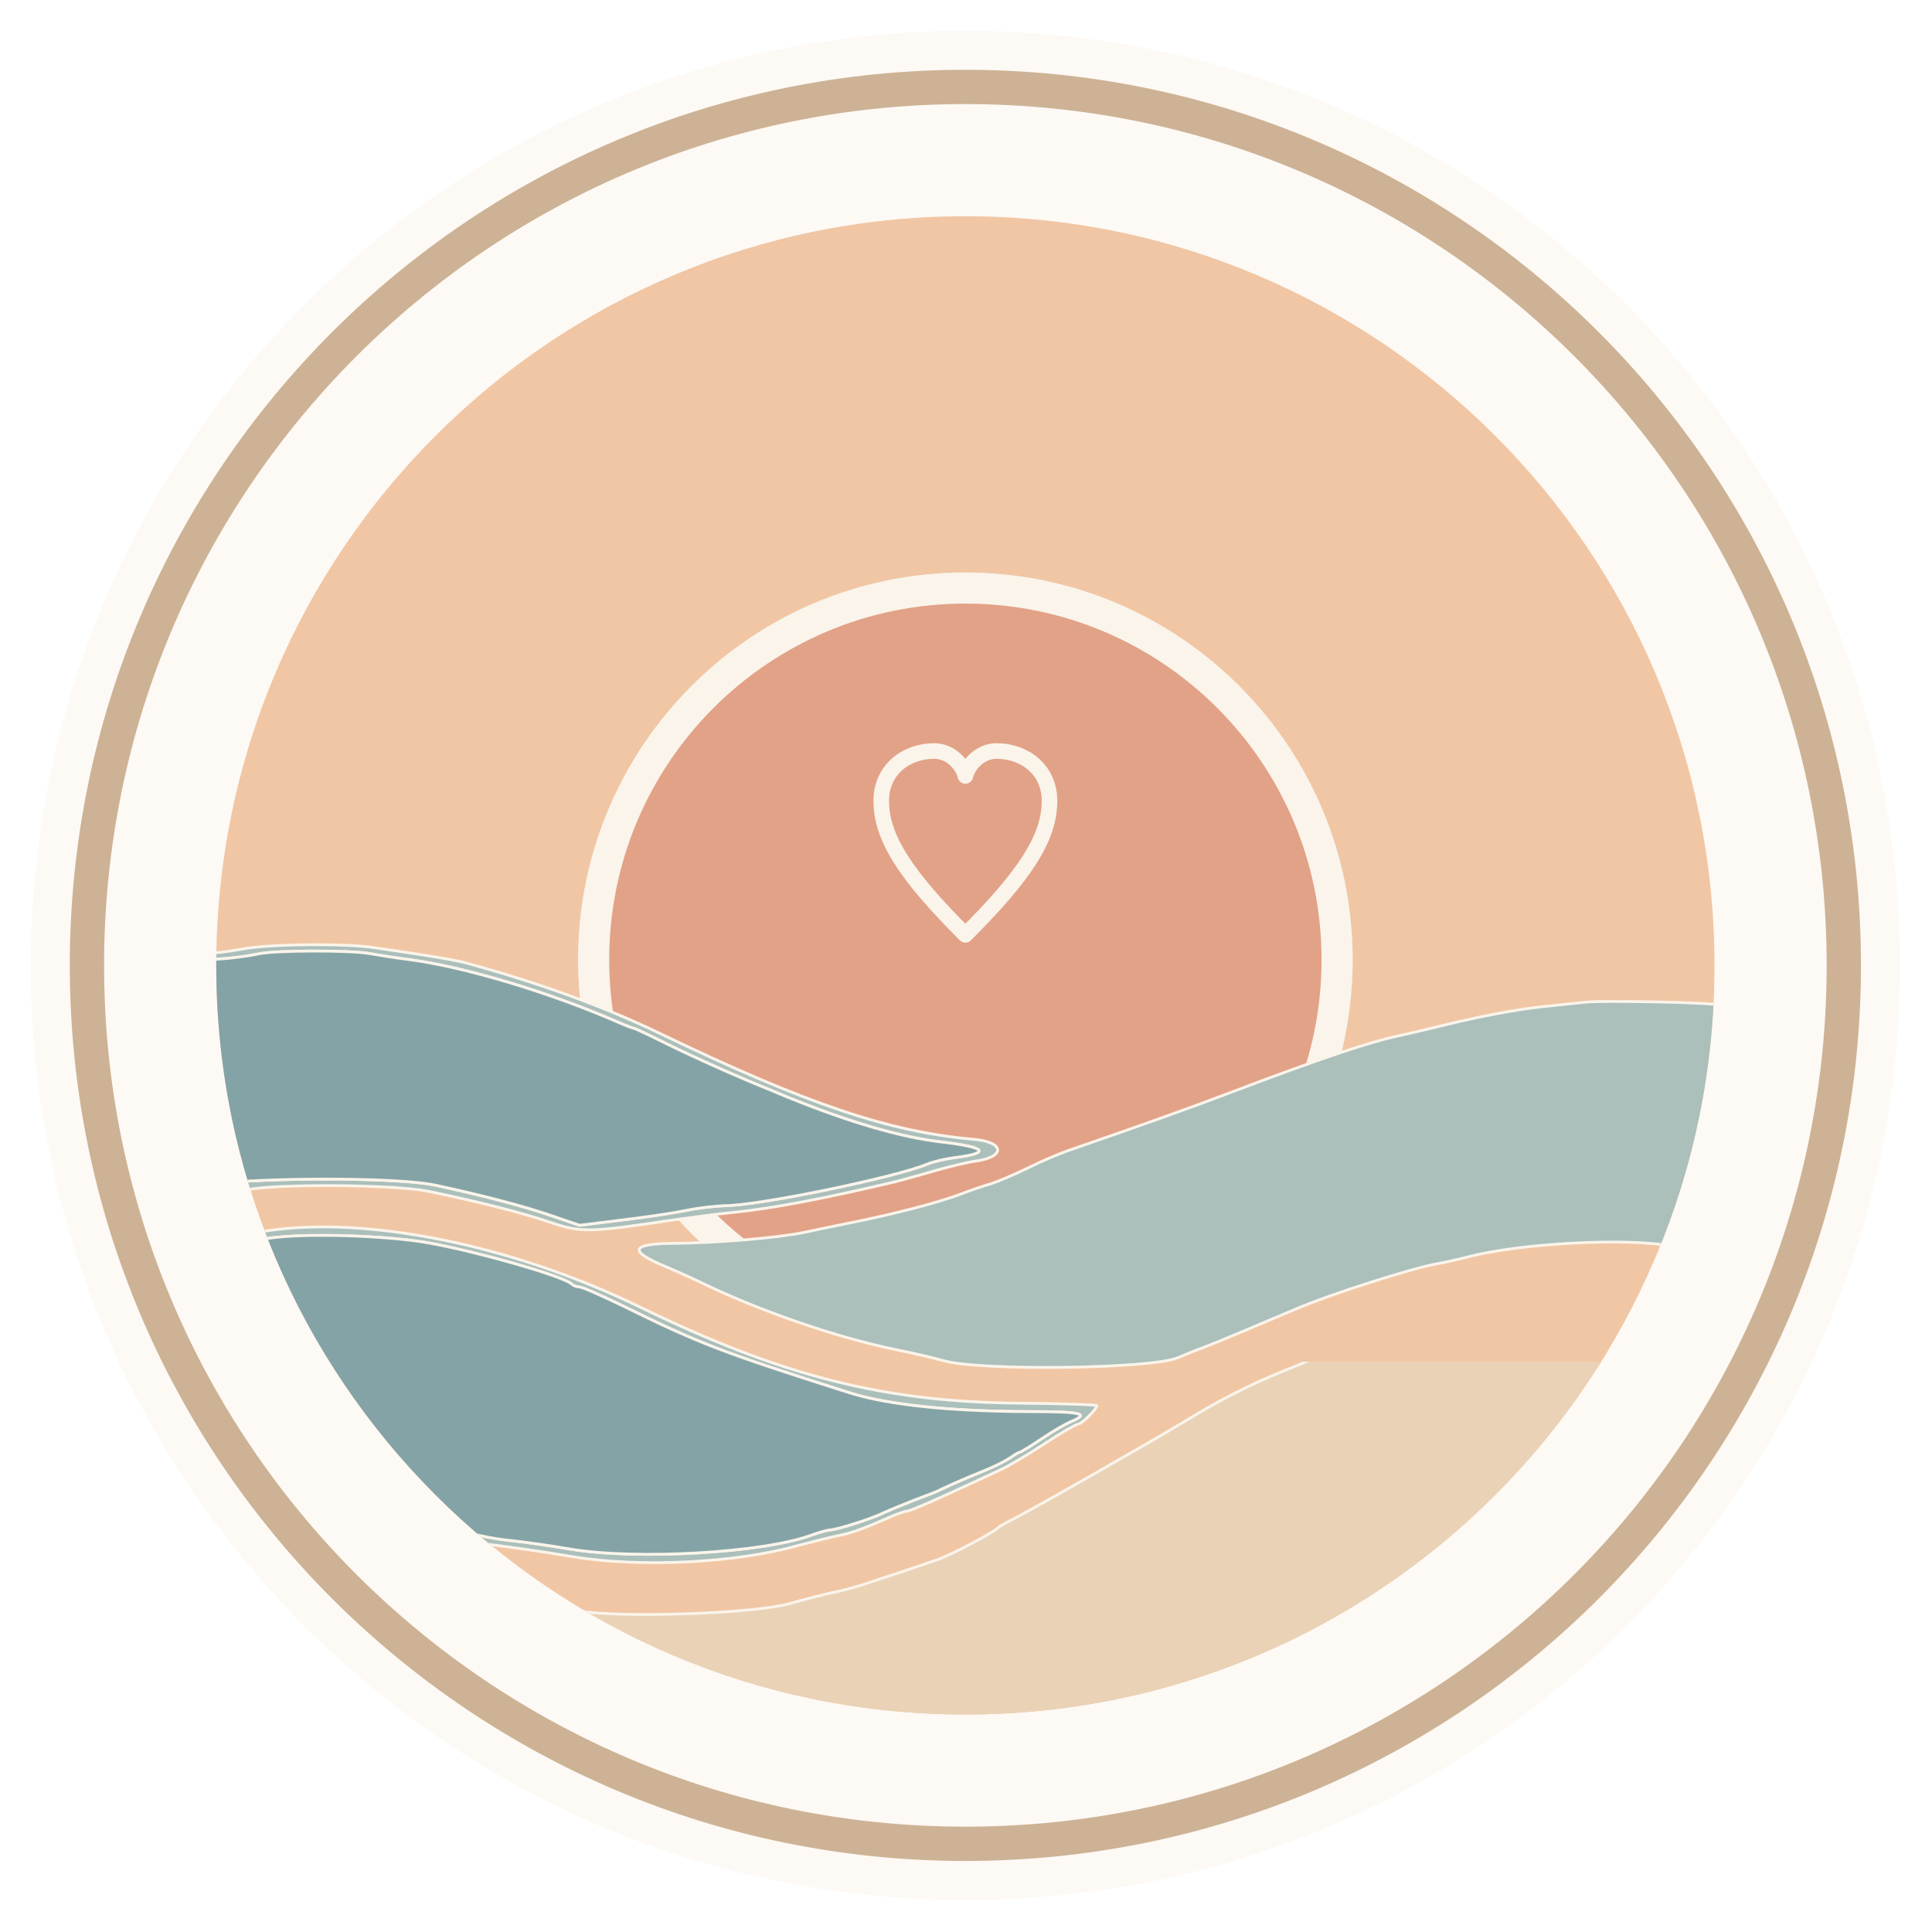
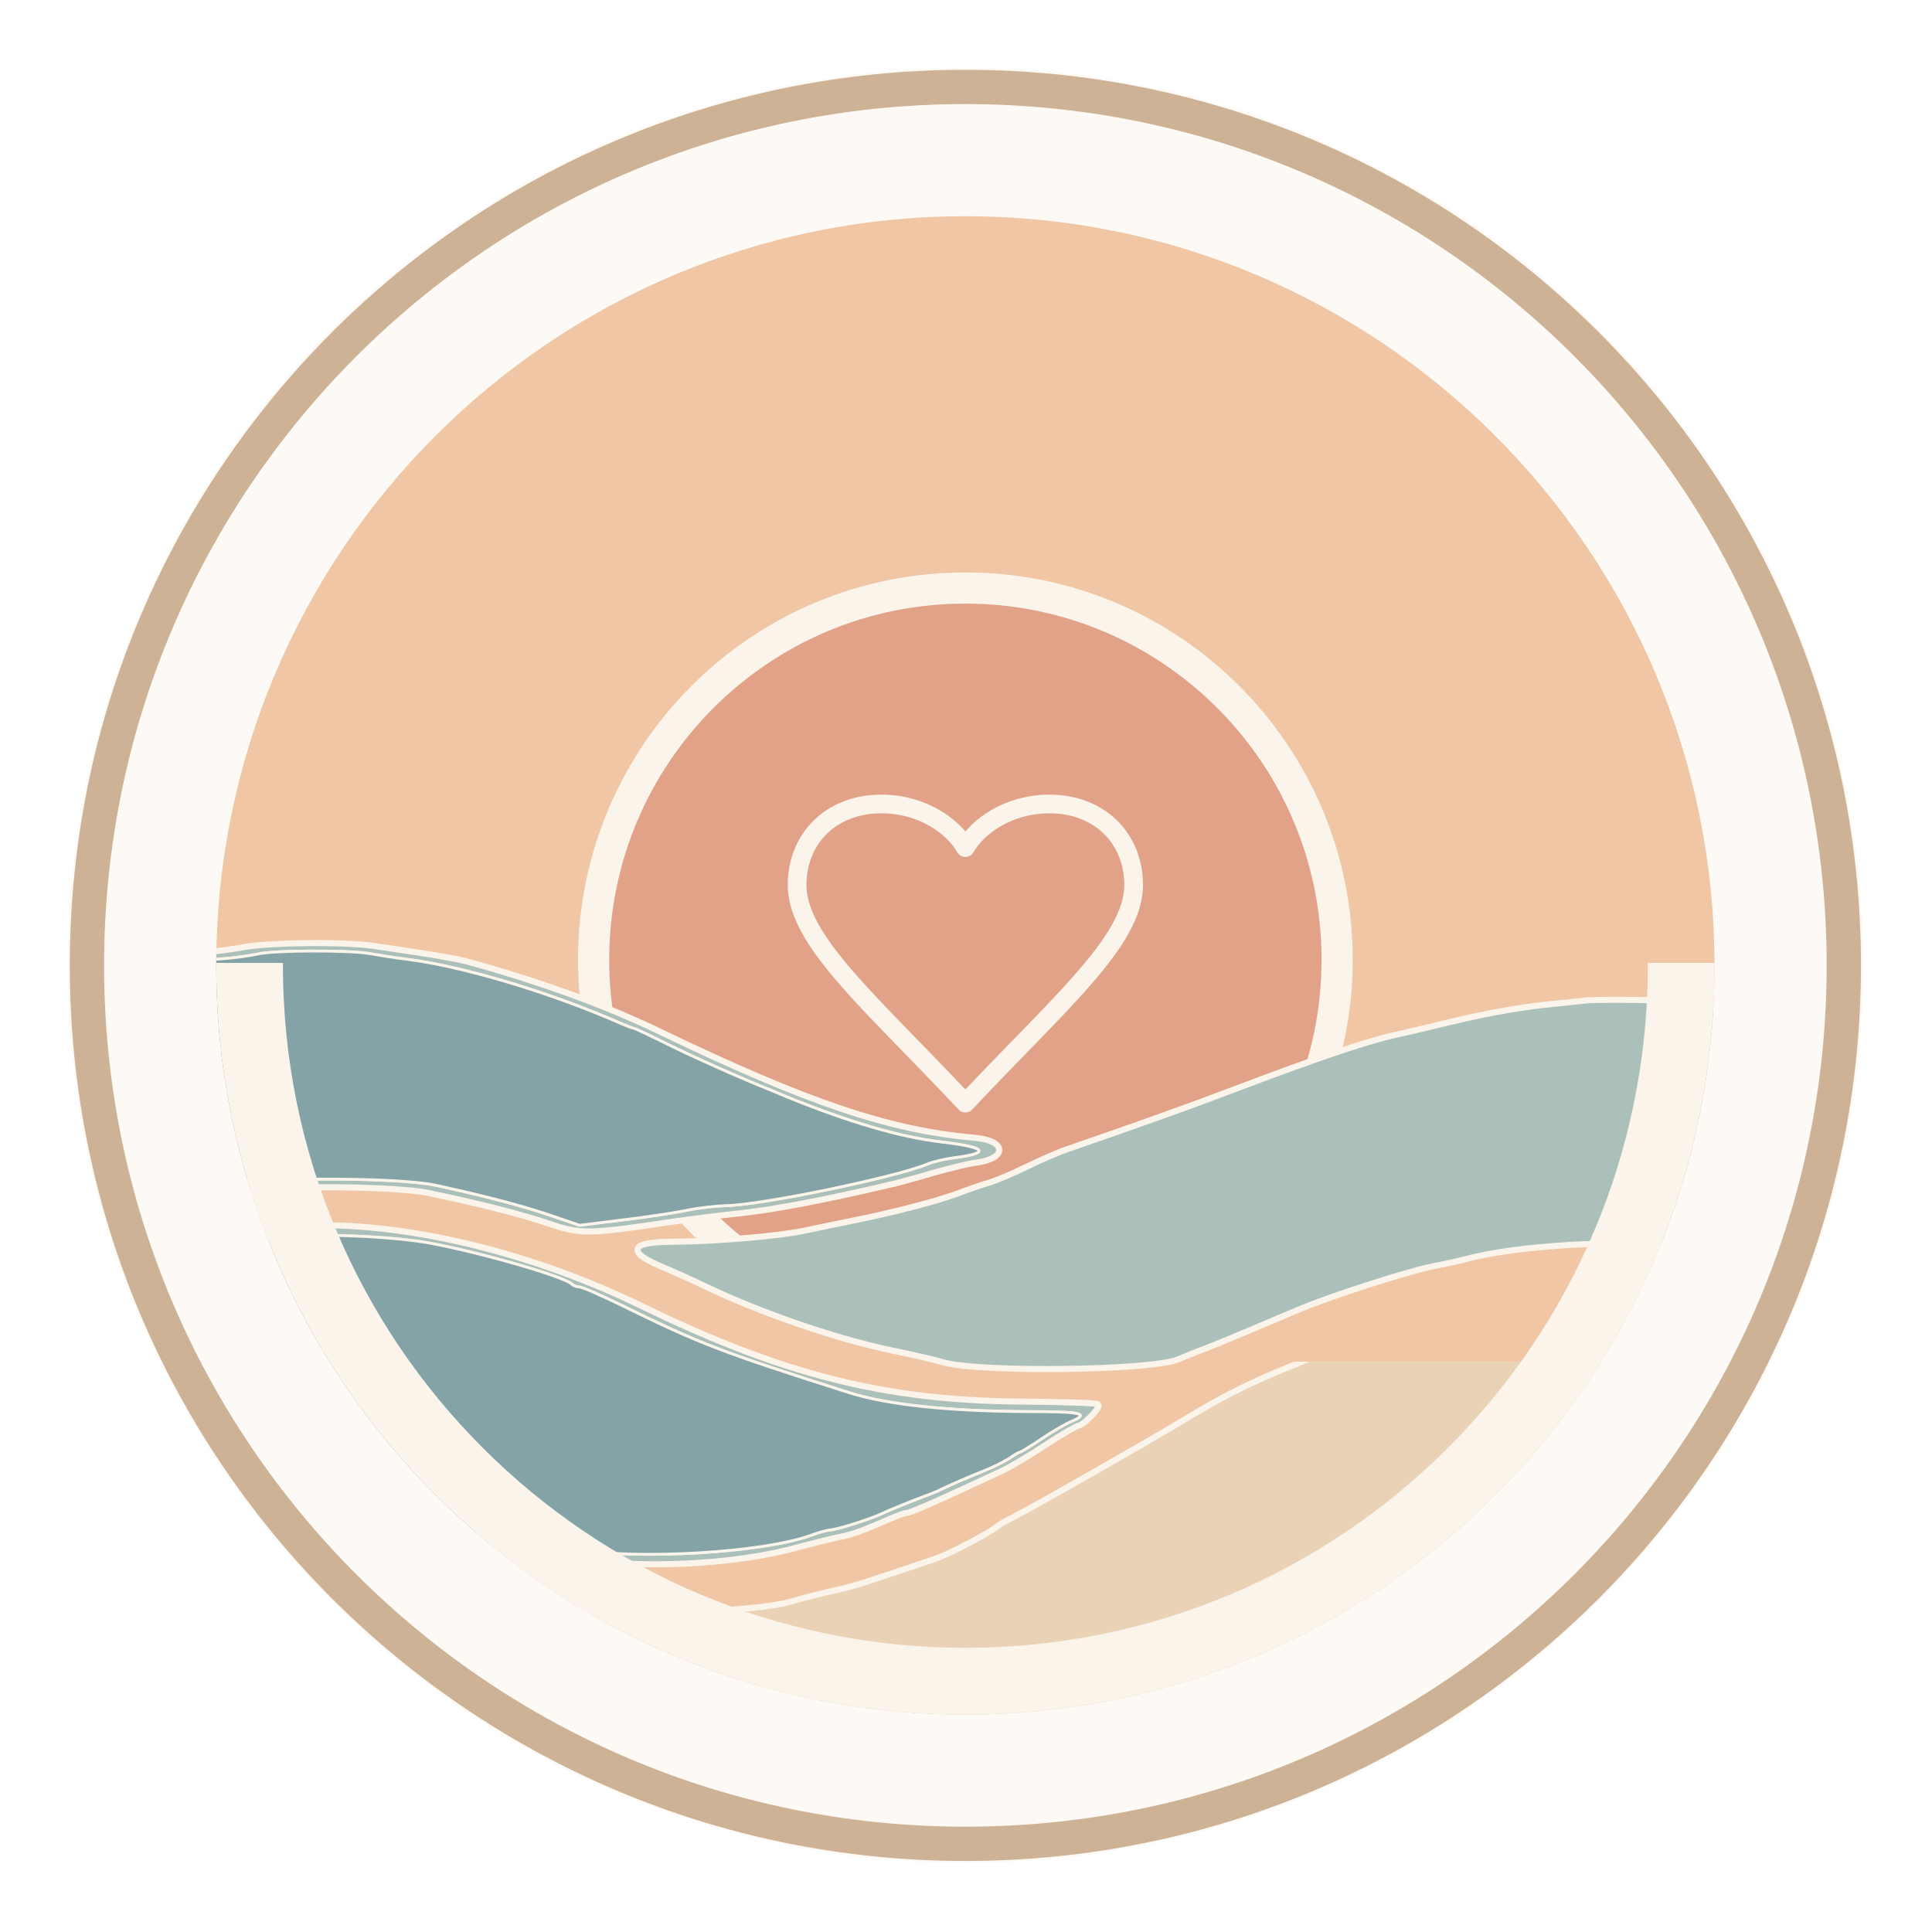
<svg xmlns="http://www.w3.org/2000/svg" viewBox="48 -8 620 620">
  <defs>
    <clipPath id="c">
      <circle cx="357.8" cy="301.8" r="240.4" />
    </clipPath>
    <clipPath id="baixo">
      <rect x="0" y="429" width="660" height="320" />
    </clipPath>
+     <clipPath id="metade">
+       <rect x="0" y="301" width="720" height="340" />
+     </clipPath>
  </defs>
-   <circle cx="357.8" cy="301.8" r="299.9" fill="#FDF9F4" />
+   <circle cx="357.8" cy="301.8" r="288.0" fill="#FDF9F4" />
  <g clip-path="url(#c)">
    <circle cx="357.8" cy="301.8" r="240.4" fill="#F0C6A4" />
    <circle cx="357.8" cy="300.004" r="119.3" fill="#E2A287" stroke="#FAF4EB" stroke-width="10" />
-     <path fill="none" stroke="#FAF4EB" stroke-width="5" stroke-linecap="round" stroke-linejoin="round" d="M357.8 292.004 C 338.8 273.004, 330.8 261.004, 330.8 249.004 C 330.8 239.004, 338.8 233.004, 347.8 233.004 C 352.8 233.004, 356.8 237.004, 357.8 241.004 C 358.8 237.004, 362.8 233.004, 367.8 233.004 C 376.8 233.004, 384.8 239.004, 384.8 249.004 C 384.8 261.004, 376.8 273.004, 357.8 292.004 Z" />
+     <path fill="none" stroke="#FAF4EB" stroke-width="6" stroke-linecap="round" stroke-linejoin="round" d="M357.8 346.0 C 327.8 314.0, 303.8 294.0, 303.8 276.0 C 303.8 261.0, 314.8 250.0, 330.8 250.0 C 343.8 250.0, 353.8 257.0, 357.8 264.0 C 361.8 257.0, 371.8 250.0, 384.8 250.0 C 400.8 250.0, 411.8 261.0, 411.8 276.0 C 411.8 294.0, 387.8 314.0, 357.8 346.0 Z" />
+     <g clip-path="url(#baixo)">
+       <g transform="translate(0,600) scale(0.1,-0.1)" fill="#FAF4EB" stroke="#FAF4EB" stroke-width="30" stroke-linejoin="round">
+         <path d="M3290 5748 c-1402 -153 -2515 -1328 -2557 -2702 -14 -487 54 -818 265 -1271 326 -704 1004 -1285 1732 -1486 340 -93 393 -102 776 -124 324 -20 905 84 1194 212 309 137 581 304 780 477 58 51 116 101 129 112 77 63 391 439 391 468 0 26 -38 5 -49 -26 -34 -96 -424 -509 -460 -486 -11 7 -24 8 -28 4 -4 -5 -2 -11 5 -13 24 -9 11 -22 -17 -17 -35 7 -50 -12 -25 -31 17 -13 15 -13 -18 -8 -31 5 -38 3 -38 -11 0 -9 8 -16 17 -16 14 0 15 -2 4 -12 -11 -10 -14 -10 -18 0 -3 6 -13 12 -24 12 -10 0 -19 5 -19 10 0 6 4 10 9 10 4 0 21 11 37 25 16 14 36 31 44 38 8 7 27 23 43 36 27 22 30 23 39 8 5 -10 14 -14 20 -11 7 5 5 11 -6 20 -16 11 -9 22 76 107 192 194 408 470 408 522 0 30 -18 14 -55 -49 -103 -176 -382 -489 -575 -643 -101 -81 -350 -253 -366 -253 -4 0 -15 -6 -23 -14 -22 -19 -145 -83 -216 -112 -33 -14 -69 -29 -80 -34 -106 -48 -307 -111 -470 -148 -643 -145 -1262 -67 -1900 239 -87 43 -120 62 -235 138 -339 227 -588 475 -803 801 -70 106 -157 258 -194 339 -19 42 -43 95 -54 118 -100 219 -199 689 -199 939 1 792 418 1627 1060 2120 366 280 672 420 1195 544 246 59 641 73 880 32 262 -46 328 -61 466 -106 625 -205 1219 -668 1523 -1188 26 -45 46 -61 46 -37 0 16 -91 146 -194 279 -660 849 -1763 1268 -2736 1039 -486 -115 -838 -275 -1170 -533 -136 -105 -334 -291 -413 -386 -34 -41 -72 -86 -84 -100 -28 -33 -158 -226 -215 -320 -294 -487 -436 -1133 -359 -1627 56 -359 171 -700 316 -938 13 -22 28 -50 34 -62 31 -68 210 -306 338 -450 44 -51 87 -99 95 -108 30 -35 278 -245 338 -286 36 -24 67 -46 70 -49 3 -3 56 -39 118 -80 61 -41 112 -78 112 -82 0 -4 9 -8 21 -8 11 0 33 -6 47 -14 40 -21 108 -51 186 -81 38 -15 77 -31 85 -35 37 -18 164 -60 331 -109 80 -23 198 -48 265 -56 28 -4 85 -13 129 -21 90 -16 389 -19 481 -4 33 5 118 14 188 20 70 6 140 15 154 21 31 12 130 16 140 5 11 -11 -19 -26 -53 -26 -17 0 -48 -7 -68 -15 -195 -82 -850 -76 -1236 11 -36 8 -92 21 -125 28 -33 7 -78 19 -100 26 -111 35 -134 44 -180 65 -27 13 -76 35 -107 50 -32 14 -58 30 -58 35 0 6 -10 10 -22 11 -13 0 -45 14 -73 30 -27 16 -57 31 -65 35 -324 124 -776 549 -1031 970 -162 266 -318 663 -365 924 -49 280 -56 695 -15 903 43 216 57 276 87 382 70 241 243 612 363 775 510 693 1178 1102 1981 1212 266 36 896 19 971 -27 4 -3 38 -12 76 -20 626 -132 1341 -616 1680 -1137 24 -38 48 -68 53 -68 85 0 -452 575 -700 751 -394 279 -739 428 -1175 508 -215 40 -601 53 -825 29z m1446 -5309 c8 -13 -13 -29 -40 -29 -11 0 -27 -6 -35 -14 -21 -19 -70 -26 -101 -14 -30 11 -5 38 36 38 12 0 27 7 34 15 15 18 95 21 106 4z M3255 5310 c-681 -103 -1230 -417 -1656 -950 -181 -226 -396 -665 -458 -937 -54 -235 -49 -279 31 -250 123 44 634 9 883 -60 171 -48 172 -48 186 53 31 217 157 505 297 679 632 779 1803 665 2250 -220 98 -194 162 -434 162 -609 0 -116 -38 -113 340 -24 87 20 120 22 403 22 229 1 307 4 307 13 0 8 -61 12 -227 15 -368 5 -463 -5 -744 -82 -20 -6 -41 -10 -46 -10 -6 0 -13 50 -16 114 -21 392 -234 804 -526 1019 -212 157 -339 231 -438 256 -24 6 -60 15 -81 21 -21 5 -96 15 -165 21 -649 58 -1184 -277 -1459 -911 -25 -57 -78 -265 -78 -306 0 -66 -16 -71 -115 -40 -263 84 -582 114 -849 81 -137 -17 -138 -17 -130 38 63 425 286 876 626 1272 381 442 1092 766 1741 792 933 37 1834 -454 2285 -1245 93 -162 148 -283 172 -375 26 -103 50 -135 50 -67 0 17 -4 30 -9 30 -5 0 -21 35 -34 79 -57 178 -239 495 -386 671 -360 430 -840 729 -1371 854 -63 15 -133 32 -155 38 -136 35 -604 46 -790 18z M3475 4229 c-128 -20 -180 -32 -261 -60 -442 -152 -780 -567 -845 -1037 -16 -111 -15 -112 103 -162 114 -48 167 -71 278 -123 399 -186 450 -206 648 -257 294 -76 546 -45 960 116 128 50 295 107 362 124 90 23 90 23 90 173 0 374 -152 690 -461 957 -215 185 -618 309 -874 269z m363 -45 c354 -79 584 -248 807 -594 91 -140 159 -410 153 -613 -4 -120 12 -105 -183 -165 -71 -23 -152 -49 -180 -60 -650 -253 -929 -248 -1505 30 -146 71 -356 164 -455 203 -100 40 -99 37 -92 125 42 522 498 1009 1022 1090 38 6 72 14 75 17 12 13 252 -9 358 -33z M3335 3638 c-42 -15 -73 -45 -101 -100 -64 -126 2 -276 212 -480 42 -40 92 -94 112 -120 42 -56 65 -60 91 -17 11 18 70 86 133 152 140 149 161 175 195 245 126 257 -142 437 -323 217 -43 -53 -54 -55 -77 -15 -59 99 -158 147 -242 118z m147 -39 c27 -17 62 -52 80 -80 39 -60 56 -61 96 -5 101 144 276 141 326 -5 41 -121 -4 -209 -230 -450 -60 -64 -117 -127 -126 -140 l-17 -24 -42 50 c-23 28 -76 84 -118 125 -145 144 -186 205 -216 315 -47 173 105 305 247 214z M3353 3561 c-126 -78 -82 -221 145 -473 98 -108 117 -117 154 -65 12 17 68 79 123 137 181 191 221 345 104 406 -71 36 -239 -69 -239 -151 0 -27 -31 -48 -38 -27 -36 109 -185 212 -249 173z m550 -32 c66 -72 19 -198 -132 -354 -48 -49 -102 -109 -120 -132 -42 -55 -37 -57 -133 43 -197 205 -256 334 -195 425 59 87 183 34 257 -111 28 -55 60 -53 72 3 25 123 181 201 251 126z M5410 1895 c-25 -8 -69 -15 -99 -15 -29 0 -70 -4 -90 -9 -20 -5 -70 -15 -111 -22 -71 -12 -338 -94 -405 -124 -16 -8 -59 -26 -95 -40 -127 -52 -209 -94 -331 -168 -95 -58 -507 -293 -554 -315 -16 -8 -37 -20 -45 -27 -23 -19 -147 -84 -188 -99 -37 -13 -159 -54 -242 -81 -25 -8 -65 -19 -90 -24 -25 -5 -90 -21 -145 -37 -116 -32 -531 -47 -677 -24 -81 12 -103 4 -74 -29 37 -41 399 -203 551 -246 33 -9 80 -23 105 -31 750 -226 1678 -36 2294 470 166 137 341 319 426 443 8 11 36 51 62 87 79 110 160 254 156 279 -4 28 -365 38 -448 12z" />
+       </g>
+     </g>
+     <g>
+       <g transform="translate(0,600) scale(0.1,-0.1)" fill="#FAF4EB" stroke="#FAF4EB" stroke-width="30" stroke-linejoin="round">
+         <path d="M1255 3034 c-38 -7 -86 -13 -106 -13 -68 -2 -73 -12 -71 -157 4 -200 44 -466 86 -574 13 -33 44 -42 104 -29 96 21 478 18 587 -4 158 -33 295 -67 389 -99 101 -34 124 -34 396 7 58 8 148 20 200 25 125 13 286 44 515 98 22 6 78 21 125 35 47 13 106 28 132 31 97 14 91 62 -9 70 -270 24 -532 112 -1002 338 -179 87 -395 165 -626 228 -22 6 -83 17 -135 25 -52 8 -124 19 -160 24 -90 14 -340 12 -425 -5z m410 -14 c28 -5 84 -14 125 -19 178 -23 453 -105 677 -203 23 -10 44 -18 47 -18 3 0 52 -23 108 -51 85 -42 237 -110 333 -148 11 -5 34 -14 50 -21 199 -81 366 -130 498 -145 143 -17 158 -35 40 -50 -30 -4 -70 -13 -88 -21 -101 -42 -536 -132 -646 -133 -31 -1 -87 -7 -125 -15 -38 -8 -131 -22 -207 -31 l-137 -17 -88 30 c-87 30 -210 63 -372 98 -88 20 -372 26 -600 14 l-95 -5 -26 101 c-32 123 -59 351 -59 496 0 123 -9 113 105 122 33 3 78 9 100 14 52 13 296 13 360 2z M5570 2864 c-19 -2 -80 -8 -135 -14 -95 -10 -219 -34 -350 -67 -33 -8 -89 -21 -125 -29 -88 -19 -249 -73 -531 -180 -150 -57 -289 -106 -517 -185 -30 -10 -91 -36 -135 -58 -45 -22 -98 -44 -117 -50 -19 -5 -66 -21 -105 -36 -74 -27 -207 -61 -340 -88 -44 -9 -114 -23 -155 -32 -87 -18 -285 -34 -415 -35 -142 -1 -151 -24 -28 -75 38 -16 95 -42 128 -58 182 -87 424 -170 605 -207 58 -12 129 -28 159 -37 119 -33 668 -26 751 10 19 8 55 23 80 32 45 17 164 67 298 124 112 48 378 133 457 146 22 4 63 13 90 20 168 45 511 64 663 36 83 -15 105 -5 117 49 3 16 13 34 21 41 18 14 21 673 4 684 -12 8 -367 15 -420 9z M1335 2130 c-129 -20 -128 -14 -21 -234 120 -245 248 -426 445 -629 114 -117 120 -121 236 -136 156 -20 217 -29 325 -47 215 -35 523 -20 720 36 41 11 98 25 125 31 48 9 78 20 172 61 23 10 46 18 51 18 12 0 90 34 302 133 25 11 89 49 142 84 53 35 102 63 108 63 11 0 60 48 60 59 0 3 -109 7 -243 8 -437 3 -766 86 -1222 308 -409 199 -876 294 -1200 245z m485 -33 c138 -19 466 -110 495 -138 5 -5 16 -9 24 -9 9 0 70 -27 136 -59 250 -123 320 -150 729 -280 123 -39 320 -60 574 -61 172 0 200 -6 141 -31 -17 -7 -61 -32 -96 -56 -36 -24 -67 -43 -70 -43 -3 0 -17 -8 -31 -18 -15 -10 -52 -29 -82 -41 -50 -20 -101 -42 -141 -61 -8 -5 -47 -20 -85 -34 -38 -15 -82 -33 -99 -41 -38 -19 -152 -55 -174 -55 -9 -1 -34 -8 -56 -16 -153 -57 -561 -81 -776 -45 -63 11 -143 22 -179 26 -36 3 -83 11 -104 16 -22 6 -59 11 -83 11 -119 0 -443 392 -614 745 -70 143 -86 181 -76 184 99 30 367 32 567 6z" />
+       </g>
+     </g>
+     <g>
+       <g transform="translate(0,600) scale(0.1,-0.1)" fill="#FAF4EB" stroke="#FAF4EB" stroke-width="30" stroke-linejoin="round">
+         <path d="M1305 3018 c-22 -5 -67 -11 -100 -14 -114 -9 -105 1 -105 -122 0 -145 27 -373 59 -496 l26 -101 95 5 c228 12 512 6 600 -14 162 -35 285 -68 372 -98 l88 -30 137 17 c76 9 169 23 207 31 38 8 94 14 125 15 110 1 545 91 646 133 18 8 58 17 88 21 118 15 103 33 -40 50 -132 15 -299 64 -498 145 -16 7 -39 16 -50 21 -96 38 -248 106 -333 148 -56 28 -105 51 -108 51 -3 0 -24 8 -47 18 -224 98 -499 180 -677 203 -41 5 -97 14 -125 19 -64 11 -308 11 -360 -2z M1335 2105 c-44 -7 -81 -14 -82 -14 -10 -3 6 -41 76 -184 171 -353 495 -745 614 -745 24 0 61 -5 83 -11 21 -5 68 -13 104 -16 36 -4 116 -15 179 -26 215 -36 623 -12 776 45 22 8 47 15 56 16 22 0 136 36 174 55 17 8 61 26 99 41 38 14 77 29 85 34 40 19 91 41 141 61 30 12 67 31 82 41 14 10 28 18 31 18 3 0 34 19 70 43 35 24 79 49 96 56 59 25 31 31 -141 31 -254 1 -451 22 -574 61 -409 130 -479 157 -729 280 -66 32 -127 59 -136 59 -8 0 -19 4 -24 9 -29 28 -357 119 -495 138 -160 21 -386 25 -485 8z" />
+       </g>
+     </g>
    <g clip-path="url(#baixo)">
      <g transform="translate(0,600) scale(0.1,-0.1)" fill="#EAD2B6" stroke="#FAF4EB" stroke-width="9" stroke-linejoin="round">
        <path d="M3290 5748 c-1402 -153 -2515 -1328 -2557 -2702 -14 -487 54 -818 265 -1271 326 -704 1004 -1285 1732 -1486 340 -93 393 -102 776 -124 324 -20 905 84 1194 212 309 137 581 304 780 477 58 51 116 101 129 112 77 63 391 439 391 468 0 26 -38 5 -49 -26 -34 -96 -424 -509 -460 -486 -11 7 -24 8 -28 4 -4 -5 -2 -11 5 -13 24 -9 11 -22 -17 -17 -35 7 -50 -12 -25 -31 17 -13 15 -13 -18 -8 -31 5 -38 3 -38 -11 0 -9 8 -16 17 -16 14 0 15 -2 4 -12 -11 -10 -14 -10 -18 0 -3 6 -13 12 -24 12 -10 0 -19 5 -19 10 0 6 4 10 9 10 4 0 21 11 37 25 16 14 36 31 44 38 8 7 27 23 43 36 27 22 30 23 39 8 5 -10 14 -14 20 -11 7 5 5 11 -6 20 -16 11 -9 22 76 107 192 194 408 470 408 522 0 30 -18 14 -55 -49 -103 -176 -382 -489 -575 -643 -101 -81 -350 -253 -366 -253 -4 0 -15 -6 -23 -14 -22 -19 -145 -83 -216 -112 -33 -14 -69 -29 -80 -34 -106 -48 -307 -111 -470 -148 -643 -145 -1262 -67 -1900 239 -87 43 -120 62 -235 138 -339 227 -588 475 -803 801 -70 106 -157 258 -194 339 -19 42 -43 95 -54 118 -100 219 -199 689 -199 939 1 792 418 1627 1060 2120 366 280 672 420 1195 544 246 59 641 73 880 32 262 -46 328 -61 466 -106 625 -205 1219 -668 1523 -1188 26 -45 46 -61 46 -37 0 16 -91 146 -194 279 -660 849 -1763 1268 -2736 1039 -486 -115 -838 -275 -1170 -533 -136 -105 -334 -291 -413 -386 -34 -41 -72 -86 -84 -100 -28 -33 -158 -226 -215 -320 -294 -487 -436 -1133 -359 -1627 56 -359 171 -700 316 -938 13 -22 28 -50 34 -62 31 -68 210 -306 338 -450 44 -51 87 -99 95 -108 30 -35 278 -245 338 -286 36 -24 67 -46 70 -49 3 -3 56 -39 118 -80 61 -41 112 -78 112 -82 0 -4 9 -8 21 -8 11 0 33 -6 47 -14 40 -21 108 -51 186 -81 38 -15 77 -31 85 -35 37 -18 164 -60 331 -109 80 -23 198 -48 265 -56 28 -4 85 -13 129 -21 90 -16 389 -19 481 -4 33 5 118 14 188 20 70 6 140 15 154 21 31 12 130 16 140 5 11 -11 -19 -26 -53 -26 -17 0 -48 -7 -68 -15 -195 -82 -850 -76 -1236 11 -36 8 -92 21 -125 28 -33 7 -78 19 -100 26 -111 35 -134 44 -180 65 -27 13 -76 35 -107 50 -32 14 -58 30 -58 35 0 6 -10 10 -22 11 -13 0 -45 14 -73 30 -27 16 -57 31 -65 35 -324 124 -776 549 -1031 970 -162 266 -318 663 -365 924 -49 280 -56 695 -15 903 43 216 57 276 87 382 70 241 243 612 363 775 510 693 1178 1102 1981 1212 266 36 896 19 971 -27 4 -3 38 -12 76 -20 626 -132 1341 -616 1680 -1137 24 -38 48 -68 53 -68 85 0 -452 575 -700 751 -394 279 -739 428 -1175 508 -215 40 -601 53 -825 29z m1446 -5309 c8 -13 -13 -29 -40 -29 -11 0 -27 -6 -35 -14 -21 -19 -70 -26 -101 -14 -30 11 -5 38 36 38 12 0 27 7 34 15 15 18 95 21 106 4z M3255 5310 c-681 -103 -1230 -417 -1656 -950 -181 -226 -396 -665 -458 -937 -54 -235 -49 -279 31 -250 123 44 634 9 883 -60 171 -48 172 -48 186 53 31 217 157 505 297 679 632 779 1803 665 2250 -220 98 -194 162 -434 162 -609 0 -116 -38 -113 340 -24 87 20 120 22 403 22 229 1 307 4 307 13 0 8 -61 12 -227 15 -368 5 -463 -5 -744 -82 -20 -6 -41 -10 -46 -10 -6 0 -13 50 -16 114 -21 392 -234 804 -526 1019 -212 157 -339 231 -438 256 -24 6 -60 15 -81 21 -21 5 -96 15 -165 21 -649 58 -1184 -277 -1459 -911 -25 -57 -78 -265 -78 -306 0 -66 -16 -71 -115 -40 -263 84 -582 114 -849 81 -137 -17 -138 -17 -130 38 63 425 286 876 626 1272 381 442 1092 766 1741 792 933 37 1834 -454 2285 -1245 93 -162 148 -283 172 -375 26 -103 50 -135 50 -67 0 17 -4 30 -9 30 -5 0 -21 35 -34 79 -57 178 -239 495 -386 671 -360 430 -840 729 -1371 854 -63 15 -133 32 -155 38 -136 35 -604 46 -790 18z M3475 4229 c-128 -20 -180 -32 -261 -60 -442 -152 -780 -567 -845 -1037 -16 -111 -15 -112 103 -162 114 -48 167 -71 278 -123 399 -186 450 -206 648 -257 294 -76 546 -45 960 116 128 50 295 107 362 124 90 23 90 23 90 173 0 374 -152 690 -461 957 -215 185 -618 309 -874 269z m363 -45 c354 -79 584 -248 807 -594 91 -140 159 -410 153 -613 -4 -120 12 -105 -183 -165 -71 -23 -152 -49 -180 -60 -650 -253 -929 -248 -1505 30 -146 71 -356 164 -455 203 -100 40 -99 37 -92 125 42 522 498 1009 1022 1090 38 6 72 14 75 17 12 13 252 -9 358 -33z M3335 3638 c-42 -15 -73 -45 -101 -100 -64 -126 2 -276 212 -480 42 -40 92 -94 112 -120 42 -56 65 -60 91 -17 11 18 70 86 133 152 140 149 161 175 195 245 126 257 -142 437 -323 217 -43 -53 -54 -55 -77 -15 -59 99 -158 147 -242 118z m147 -39 c27 -17 62 -52 80 -80 39 -60 56 -61 96 -5 101 144 276 141 326 -5 41 -121 -4 -209 -230 -450 -60 -64 -117 -127 -126 -140 l-17 -24 -42 50 c-23 28 -76 84 -118 125 -145 144 -186 205 -216 315 -47 173 105 305 247 214z M3353 3561 c-126 -78 -82 -221 145 -473 98 -108 117 -117 154 -65 12 17 68 79 123 137 181 191 221 345 104 406 -71 36 -239 -69 -239 -151 0 -27 -31 -48 -38 -27 -36 109 -185 212 -249 173z m550 -32 c66 -72 19 -198 -132 -354 -48 -49 -102 -109 -120 -132 -42 -55 -37 -57 -133 43 -197 205 -256 334 -195 425 59 87 183 34 257 -111 28 -55 60 -53 72 3 25 123 181 201 251 126z M5410 1895 c-25 -8 -69 -15 -99 -15 -29 0 -70 -4 -90 -9 -20 -5 -70 -15 -111 -22 -71 -12 -338 -94 -405 -124 -16 -8 -59 -26 -95 -40 -127 -52 -209 -94 -331 -168 -95 -58 -507 -293 -554 -315 -16 -8 -37 -20 -45 -27 -23 -19 -147 -84 -188 -99 -37 -13 -159 -54 -242 -81 -25 -8 -65 -19 -90 -24 -25 -5 -90 -21 -145 -37 -116 -32 -531 -47 -677 -24 -81 12 -103 4 -74 -29 37 -41 399 -203 551 -246 33 -9 80 -23 105 -31 750 -226 1678 -36 2294 470 166 137 341 319 426 443 8 11 36 51 62 87 79 110 160 254 156 279 -4 28 -365 38 -448 12z" />
      </g>
    </g>
    <g>
      <g transform="translate(0,600) scale(0.1,-0.1)" fill="#ABBFBB" stroke="#FAF4EB" stroke-width="9" stroke-linejoin="round">
        <path d="M1255 3034 c-38 -7 -86 -13 -106 -13 -68 -2 -73 -12 -71 -157 4 -200 44 -466 86 -574 13 -33 44 -42 104 -29 96 21 478 18 587 -4 158 -33 295 -67 389 -99 101 -34 124 -34 396 7 58 8 148 20 200 25 125 13 286 44 515 98 22 6 78 21 125 35 47 13 106 28 132 31 97 14 91 62 -9 70 -270 24 -532 112 -1002 338 -179 87 -395 165 -626 228 -22 6 -83 17 -135 25 -52 8 -124 19 -160 24 -90 14 -340 12 -425 -5z m410 -14 c28 -5 84 -14 125 -19 178 -23 453 -105 677 -203 23 -10 44 -18 47 -18 3 0 52 -23 108 -51 85 -42 237 -110 333 -148 11 -5 34 -14 50 -21 199 -81 366 -130 498 -145 143 -17 158 -35 40 -50 -30 -4 -70 -13 -88 -21 -101 -42 -536 -132 -646 -133 -31 -1 -87 -7 -125 -15 -38 -8 -131 -22 -207 -31 l-137 -17 -88 30 c-87 30 -210 63 -372 98 -88 20 -372 26 -600 14 l-95 -5 -26 101 c-32 123 -59 351 -59 496 0 123 -9 113 105 122 33 3 78 9 100 14 52 13 296 13 360 2z M5570 2864 c-19 -2 -80 -8 -135 -14 -95 -10 -219 -34 -350 -67 -33 -8 -89 -21 -125 -29 -88 -19 -249 -73 -531 -180 -150 -57 -289 -106 -517 -185 -30 -10 -91 -36 -135 -58 -45 -22 -98 -44 -117 -50 -19 -5 -66 -21 -105 -36 -74 -27 -207 -61 -340 -88 -44 -9 -114 -23 -155 -32 -87 -18 -285 -34 -415 -35 -142 -1 -151 -24 -28 -75 38 -16 95 -42 128 -58 182 -87 424 -170 605 -207 58 -12 129 -28 159 -37 119 -33 668 -26 751 10 19 8 55 23 80 32 45 17 164 67 298 124 112 48 378 133 457 146 22 4 63 13 90 20 168 45 511 64 663 36 83 -15 105 -5 117 49 3 16 13 34 21 41 18 14 21 673 4 684 -12 8 -367 15 -420 9z M1335 2130 c-129 -20 -128 -14 -21 -234 120 -245 248 -426 445 -629 114 -117 120 -121 236 -136 156 -20 217 -29 325 -47 215 -35 523 -20 720 36 41 11 98 25 125 31 48 9 78 20 172 61 23 10 46 18 51 18 12 0 90 34 302 133 25 11 89 49 142 84 53 35 102 63 108 63 11 0 60 48 60 59 0 3 -109 7 -243 8 -437 3 -766 86 -1222 308 -409 199 -876 294 -1200 245z m485 -33 c138 -19 466 -110 495 -138 5 -5 16 -9 24 -9 9 0 70 -27 136 -59 250 -123 320 -150 729 -280 123 -39 320 -60 574 -61 172 0 200 -6 141 -31 -17 -7 -61 -32 -96 -56 -36 -24 -67 -43 -70 -43 -3 0 -17 -8 -31 -18 -15 -10 -52 -29 -82 -41 -50 -20 -101 -42 -141 -61 -8 -5 -47 -20 -85 -34 -38 -15 -82 -33 -99 -41 -38 -19 -152 -55 -174 -55 -9 -1 -34 -8 -56 -16 -153 -57 -561 -81 -776 -45 -63 11 -143 22 -179 26 -36 3 -83 11 -104 16 -22 6 -59 11 -83 11 -119 0 -443 392 -614 745 -70 143 -86 181 -76 184 99 30 367 32 567 6z" />
      </g>
    </g>
    <g>
      <g transform="translate(0,600) scale(0.1,-0.1)" fill="#84A3A6" stroke="#FAF4EB" stroke-width="9" stroke-linejoin="round">
        <path d="M1305 3018 c-22 -5 -67 -11 -100 -14 -114 -9 -105 1 -105 -122 0 -145 27 -373 59 -496 l26 -101 95 5 c228 12 512 6 600 -14 162 -35 285 -68 372 -98 l88 -30 137 17 c76 9 169 23 207 31 38 8 94 14 125 15 110 1 545 91 646 133 18 8 58 17 88 21 118 15 103 33 -40 50 -132 15 -299 64 -498 145 -16 7 -39 16 -50 21 -96 38 -248 106 -333 148 -56 28 -105 51 -108 51 -3 0 -24 8 -47 18 -224 98 -499 180 -677 203 -41 5 -97 14 -125 19 -64 11 -308 11 -360 -2z M1335 2105 c-44 -7 -81 -14 -82 -14 -10 -3 6 -41 76 -184 171 -353 495 -745 614 -745 24 0 61 -5 83 -11 21 -5 68 -13 104 -16 36 -4 116 -15 179 -26 215 -36 623 -12 776 45 22 8 47 15 56 16 22 0 136 36 174 55 17 8 61 26 99 41 38 14 77 29 85 34 40 19 91 41 141 61 30 12 67 31 82 41 14 10 28 18 31 18 3 0 34 19 70 43 35 24 79 49 96 56 59 25 31 31 -141 31 -254 1 -451 22 -574 61 -409 130 -479 157 -729 280 -66 32 -127 59 -136 59 -8 0 -19 4 -24 9 -29 28 -357 119 -495 138 -160 21 -386 25 -485 8z" />
      </g>
    </g>
+     <g clip-path="url(#metade)">
+       <circle cx="357.8" cy="301.8" r="231" fill="none" stroke="#FAF4EB" stroke-width="24" />
+     </g>
  </g>
  <circle cx="357.8" cy="301.8" r="281.9" fill="none" stroke="#CDB295" stroke-width="11" />
</svg>
